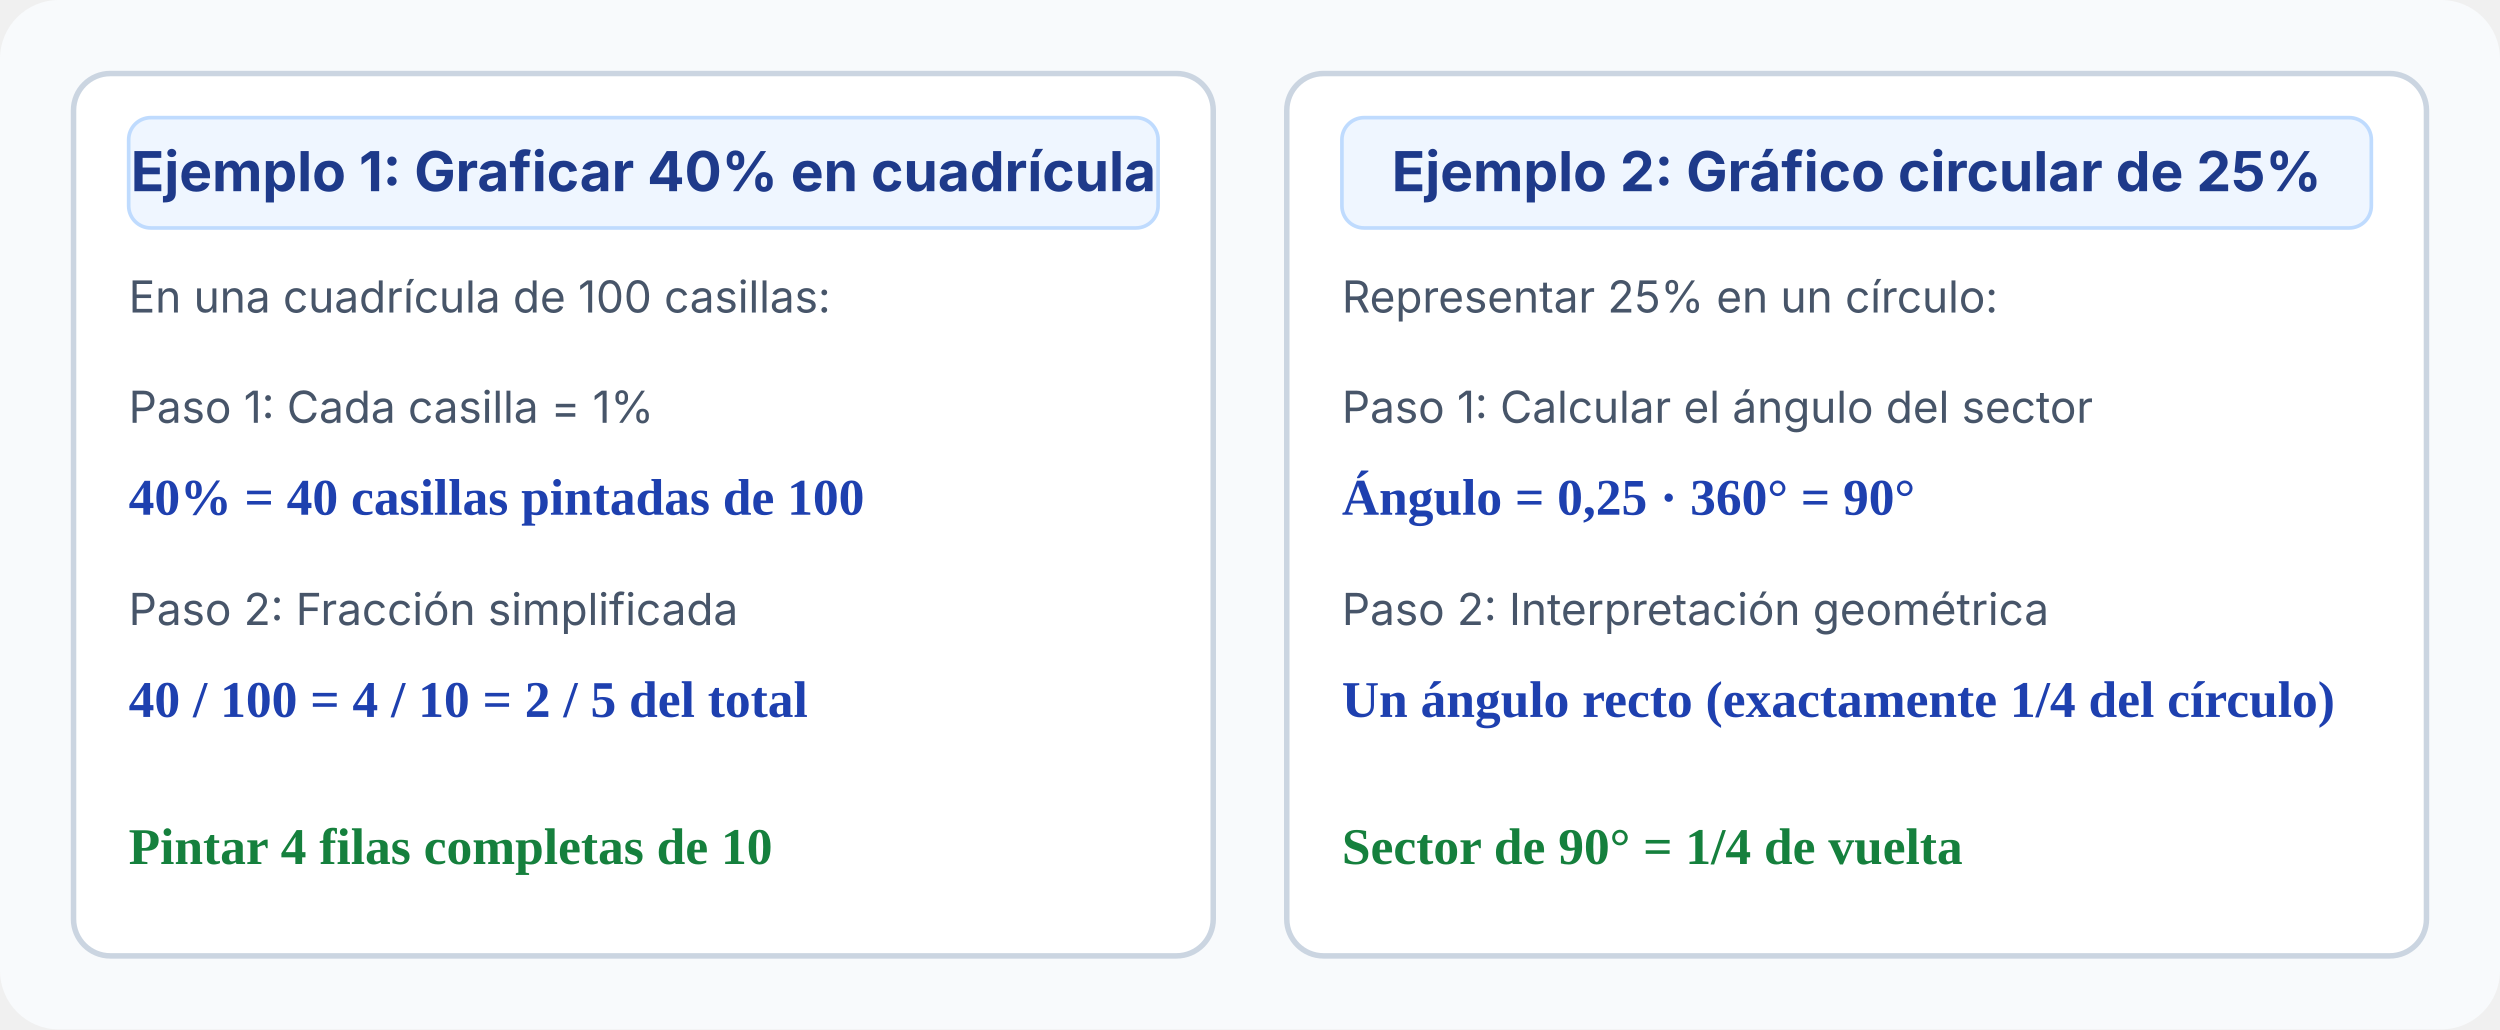
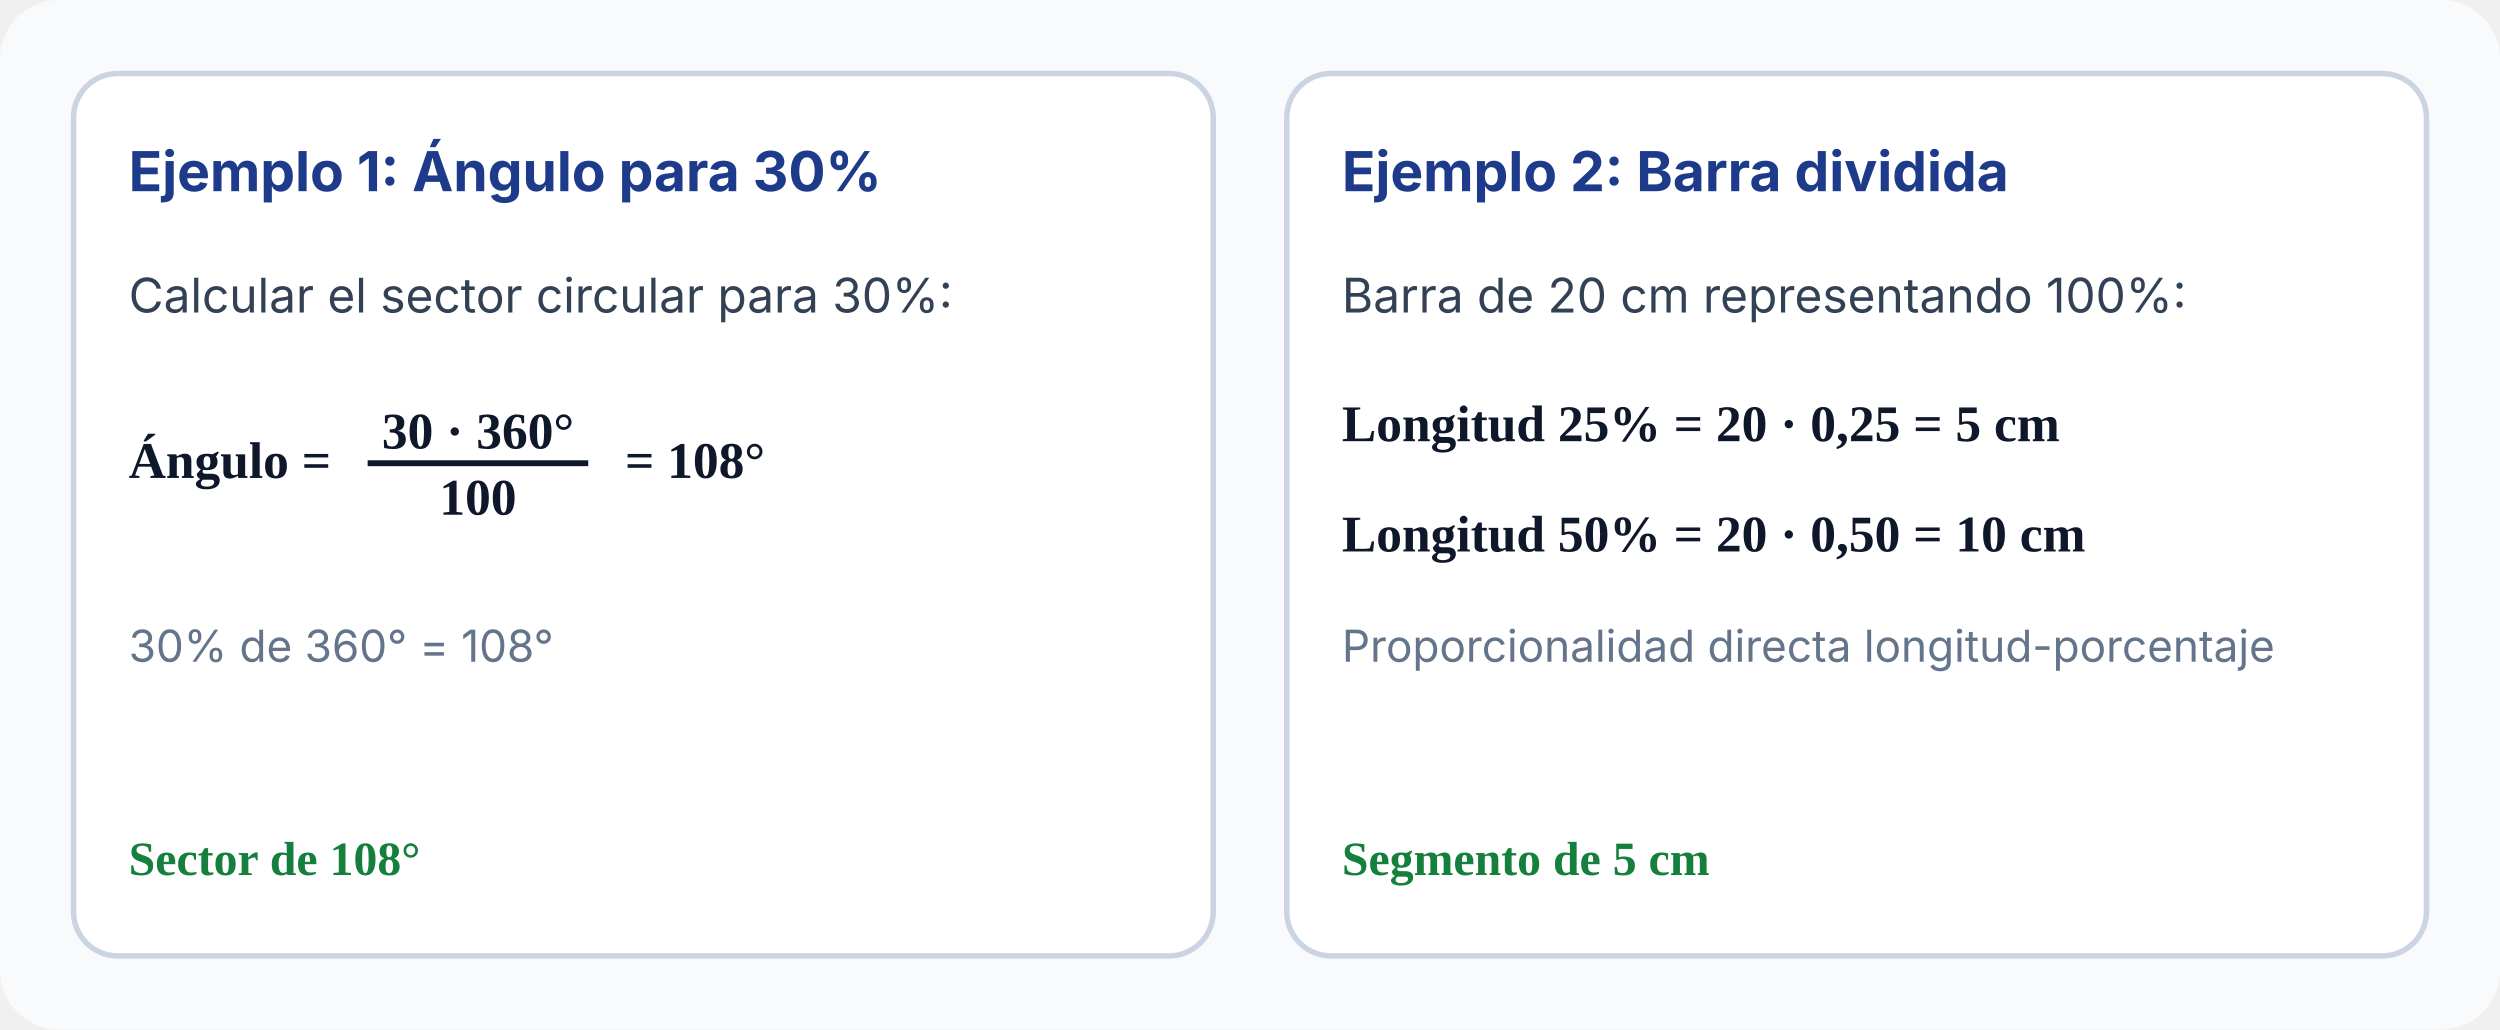
<svg xmlns="http://www.w3.org/2000/svg" viewBox="0 0 680 280" width="100%" height="100%">
  <defs>
    <style>
      .bg { fill: #f8fafc; }
-       .card { fill: #ffffff; stroke: #cbd5e1; stroke-width: 1.5; rx: 10; }
+       .card { fill: #ffffff; stroke: #cbd5e1; stroke-width: 1.5; rx: 12; }
+       .header-box { fill: #eff6ff; stroke: #3b82f6; stroke-width: 1.5; rx: 8; }
      .title { font-family: system-ui, -apple-system, sans-serif; font-size: 15px; font-weight: 700; fill: #1e3a8a; }
-       .badge { fill: #eff6ff; stroke: #bfdbfe; stroke-width: 1; rx: 6; }
-       .text-step { font-family: system-ui, -apple-system, sans-serif; font-size: 12px; fill: #475569; }
-       .math { font-family: "Cambria Math", "Times New Roman", serif; font-size: 14px; font-weight: bold; fill: #1e40af; }
-       .res { font-family: "Cambria Math", "Times New Roman", serif; font-size: 14px; font-weight: bold; fill: #15803d; }
+       .text-main { font-family: system-ui, -apple-system, sans-serif; font-size: 13px; fill: #334155; }
+       .text-muted { font-family: system-ui, -apple-system, sans-serif; font-size: 12px; fill: #64748b; }
+       .formula { font-family: "Cambria Math", "Times New Roman", serif; font-size: 17px; font-weight: bold; fill: #1d4ed8; }
+       .badge-blue { fill: #dbeafe; stroke: #93c5fd; stroke-width: 1; rx: 8; }
+       .badge-green { fill: #dcfce7; stroke: #86efac; stroke-width: 1; rx: 6; }
+       .badge-amber { fill: #fef3c7; stroke: #fde68a; stroke-width: 1; rx: 6; }
+       .badge-purple { fill: #f3e8ff; stroke: #d8b4fe; stroke-width: 1; rx: 6; }
+       .badge-rose { fill: #ffe4e6; stroke: #fca5a5; stroke-width: 1; rx: 6; }
+       .text-green { font-family: system-ui, -apple-system, sans-serif; font-size: 13px; font-weight: 600; fill: #166534; }
+       .text-amber { font-family: system-ui, -apple-system, sans-serif; font-size: 13px; font-weight: 600; fill: #92400e; }
+       .text-purple { font-family: system-ui, -apple-system, sans-serif; font-size: 13px; font-weight: 600; fill: #6b21a8; }
+       .text-rose { font-family: system-ui, -apple-system, sans-serif; font-size: 13px; font-weight: 600; fill: #9f1239; }
+       .math-bold { font-family: "Cambria Math", "Times New Roman", serif; font-size: 14px; font-weight: bold; fill: #0f172a; }
+       .frac-line { stroke: #1d4ed8; stroke-width: 1.8; }
+       .frac-line-dark { stroke: #0f172a; stroke-width: 1.6; }
+       .rule-box { fill: #eff6ff; stroke: #93c5fd; stroke-width: 1.5; rx: 8; }
+       .err-box { fill: #fef2f2; stroke: #fca5a5; stroke-width: 1.5; rx: 8; }
+       .err-text { font-family: system-ui, -apple-system, sans-serif; font-size: 13px; font-weight: bold; fill: #991b1b; }
+       .desc { font-family: system-ui, -apple-system, sans-serif; font-size: 12px; fill: #334155; }
+       .res { font-family: "Cambria Math", "Times New Roman", serif; font-size: 13px; font-weight: bold; fill: #15803d; }
    </style>
  </defs>
  <rect width="680" height="280" class="bg" rx="16" />
  <rect x="20" y="20" width="310" height="240" class="card" />
-   <rect x="35" y="32" width="280" height="30" class="badge" />
-   <text x="175" y="52" text-anchor="middle" class="title">Ejemplo 1: Graficar 40% en cuadrícula</text>
-   <text x="35" y="85" class="text-step">En una cuadrícula de 100 casillas:</text>
-   <text x="35" y="115" class="text-step">Paso 1: Cada casilla = 1%</text>
-   <text x="35" y="140" class="math">40% = 40 casillas pintadas de 100</text>
-   <text x="35" y="170" class="text-step">Paso 2: Fracción simplificada</text>
-   <text x="35" y="195" class="math">40 / 100 = 4 / 10 = 2 / 5 del total</text>
-   <text x="35" y="235" class="res">Pintar 4 filas completas de 10</text>
+   <text x="35" y="52" class="title">Ejemplo 1: Ángulo para 30%</text>
+   <text x="35" y="85" class="text-main">Calcular el sector circular para 30%:</text>
+   <g transform="translate(35, 110)">
+     <text x="0" y="20" class="math-bold">Ángulo =</text>
+     <g transform="translate(65, 0)">
+       <text x="30" y="12" class="math-bold" text-anchor="middle">30 · 360°</text>
+       <line x1="0" y1="16" x2="60" y2="16" class="frac-line-dark" />
+       <text x="30" y="30" class="math-bold" text-anchor="middle">100</text>
+     </g>
+     <text x="135" y="20" class="math-bold">= 108°</text>
+   </g>
+   <text x="35" y="180" class="text-muted">30% de 360° = 108°</text>
+   <text x="35" y="238" class="res">Sector de 108°</text>
  <rect x="350" y="20" width="310" height="240" class="card" />
-   <rect x="365" y="32" width="280" height="30" class="badge" />
-   <text x="505" y="52" text-anchor="middle" class="title">Ejemplo 2: Gráfico circular de 25%</text>
-   <text x="365" y="85" class="text-step">Representar 25% en un círculo:</text>
-   <text x="365" y="115" class="text-step">Paso 1: Calcular el ángulo del sector</text>
-   <text x="365" y="140" class="math">Ángulo = 0,25 · 360° = 90°</text>
-   <text x="365" y="170" class="text-step">Paso 2: Interpretación geométrica</text>
-   <text x="365" y="195" class="math">Un ángulo recto (exactamente 1/4 del círculo)</text>
-   <text x="365" y="235" class="res">Sector de 90° = 1/4 de vuelta</text>
+   <text x="365" y="52" class="title">Ejemplo 2: Barra dividida</text>
+   <text x="365" y="85" class="text-main">Barra de 20 cm representando 100%:</text>
+   <text x="365" y="120" class="math-bold">Longitud 25% = 20 · 0,25 = 5 cm</text>
+   <text x="365" y="150" class="math-bold">Longitud 50% = 20 · 0,50 = 10 cm</text>
+   <text x="365" y="180" class="text-muted">Proporcionalidad directa longitud-porcentaje</text>
+   <text x="365" y="238" class="res">Segmento de 5 cm</text>
</svg>
